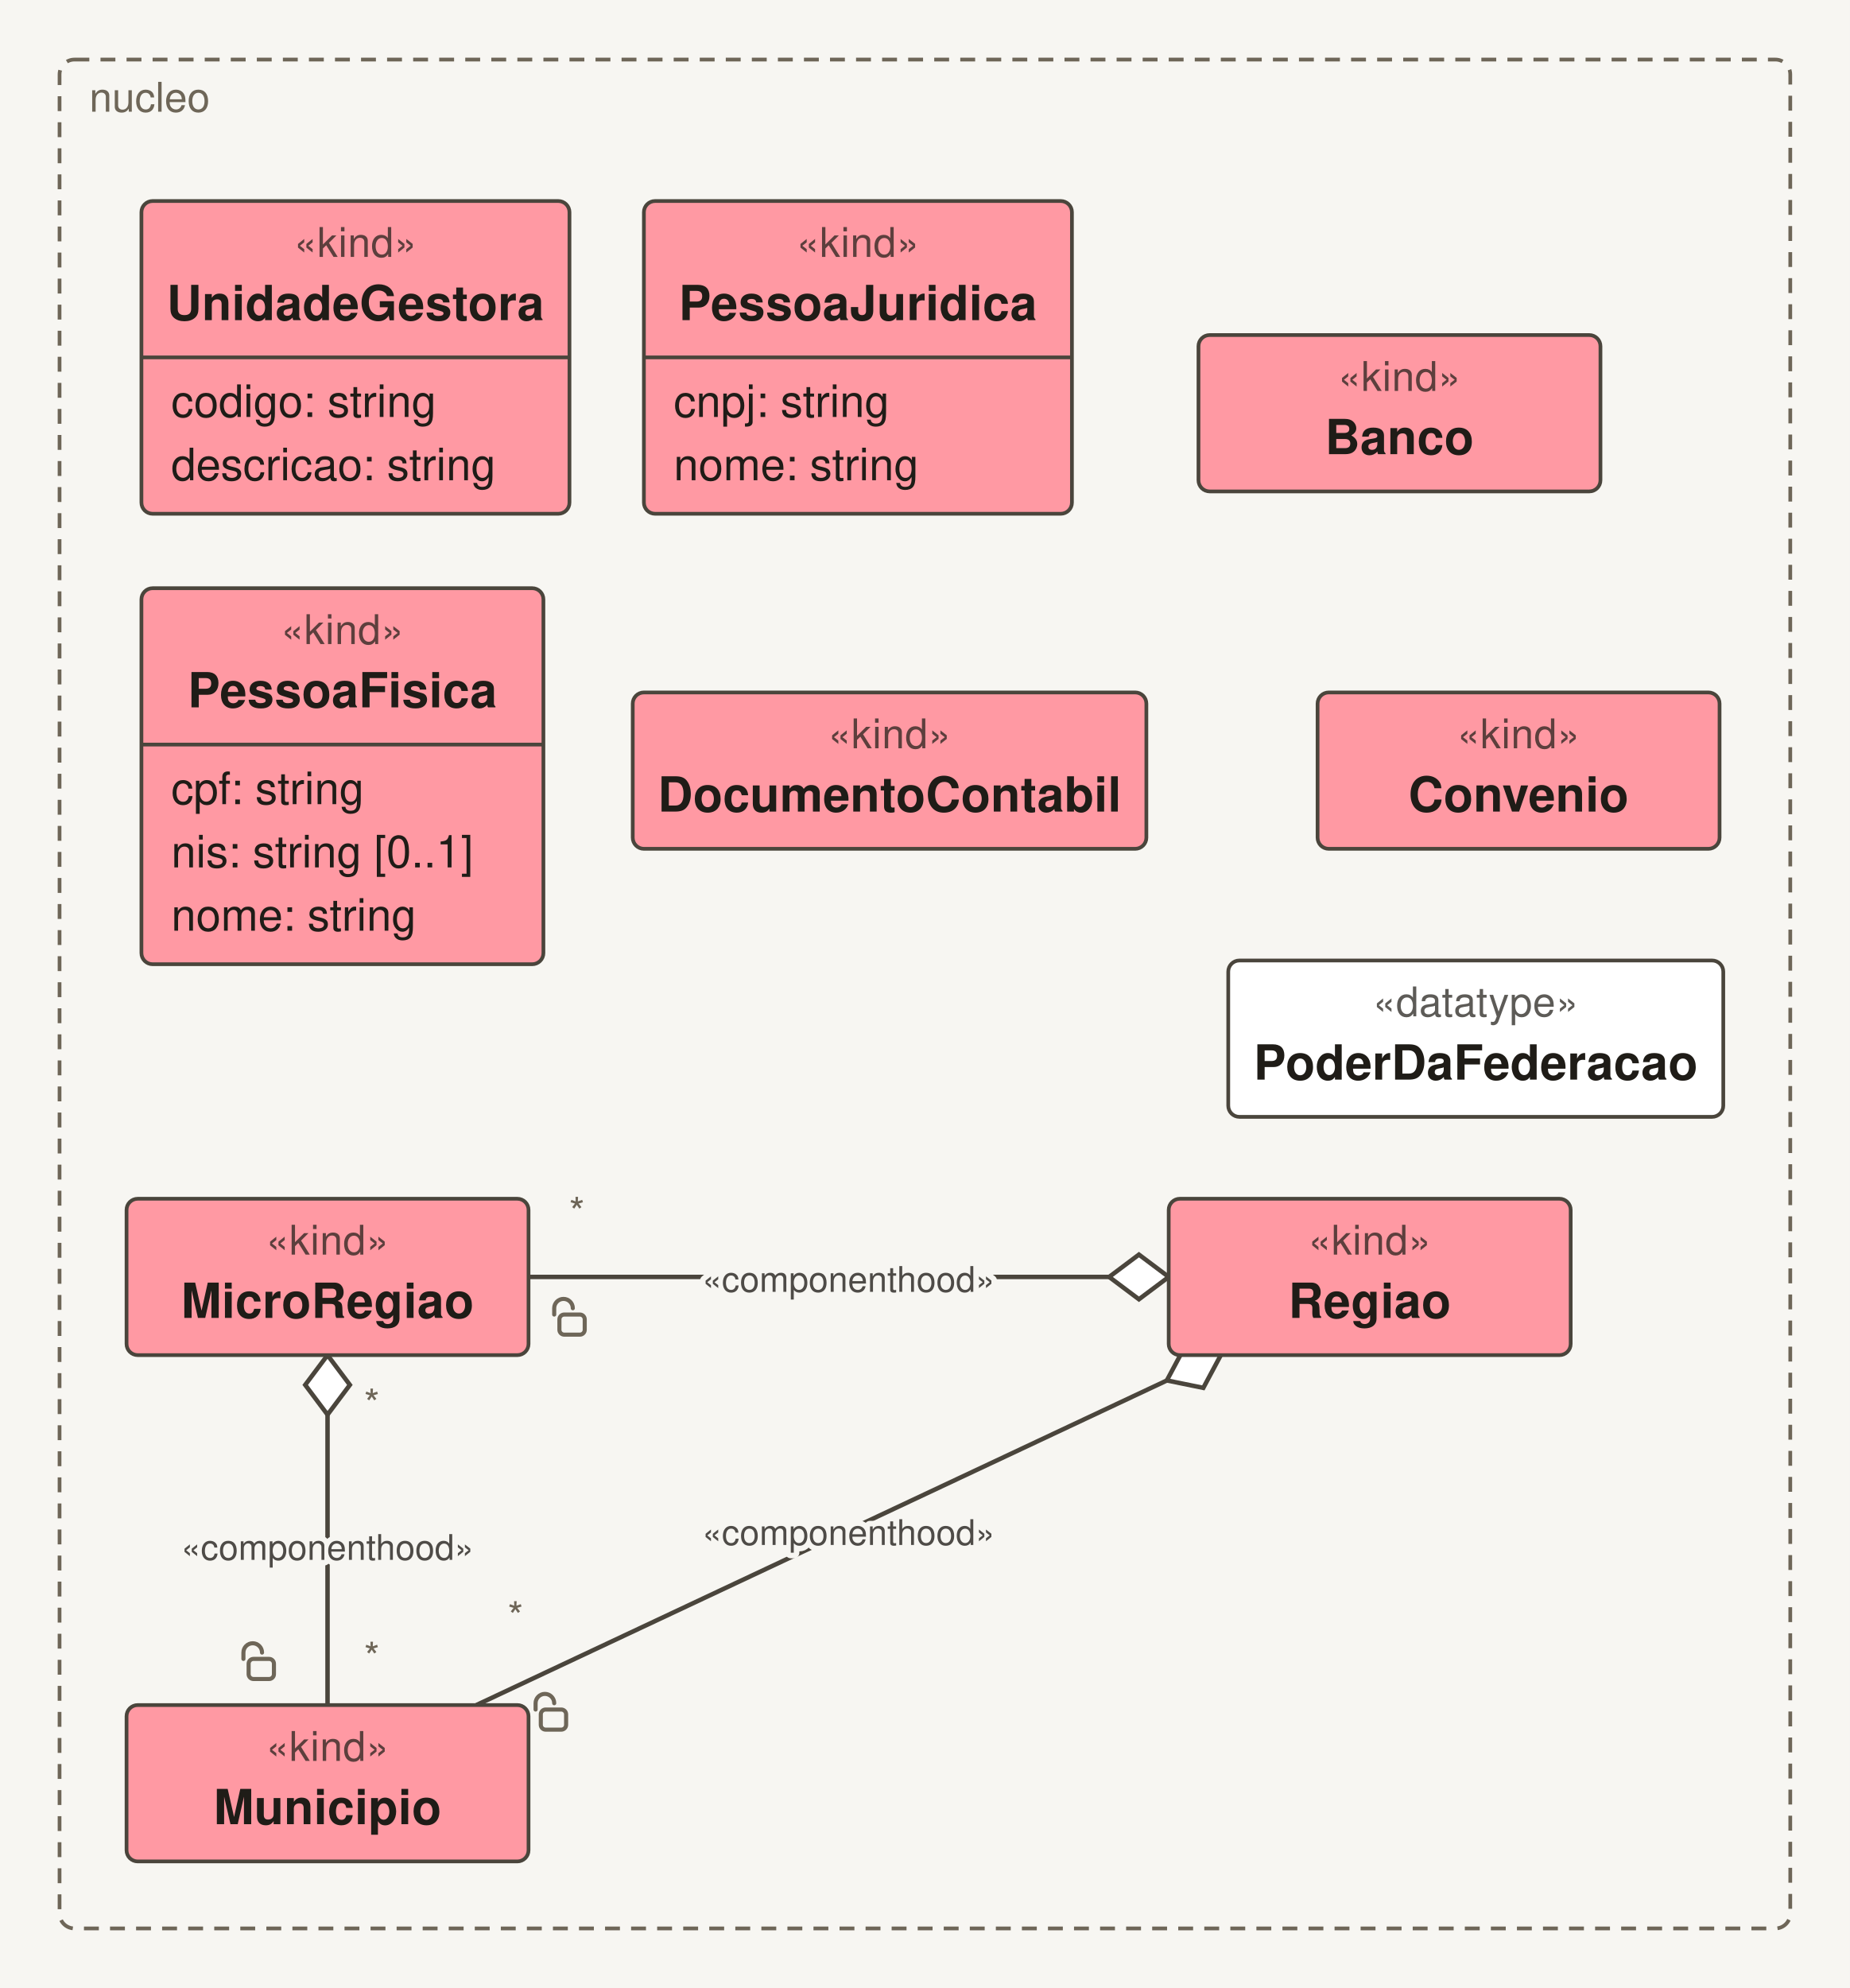
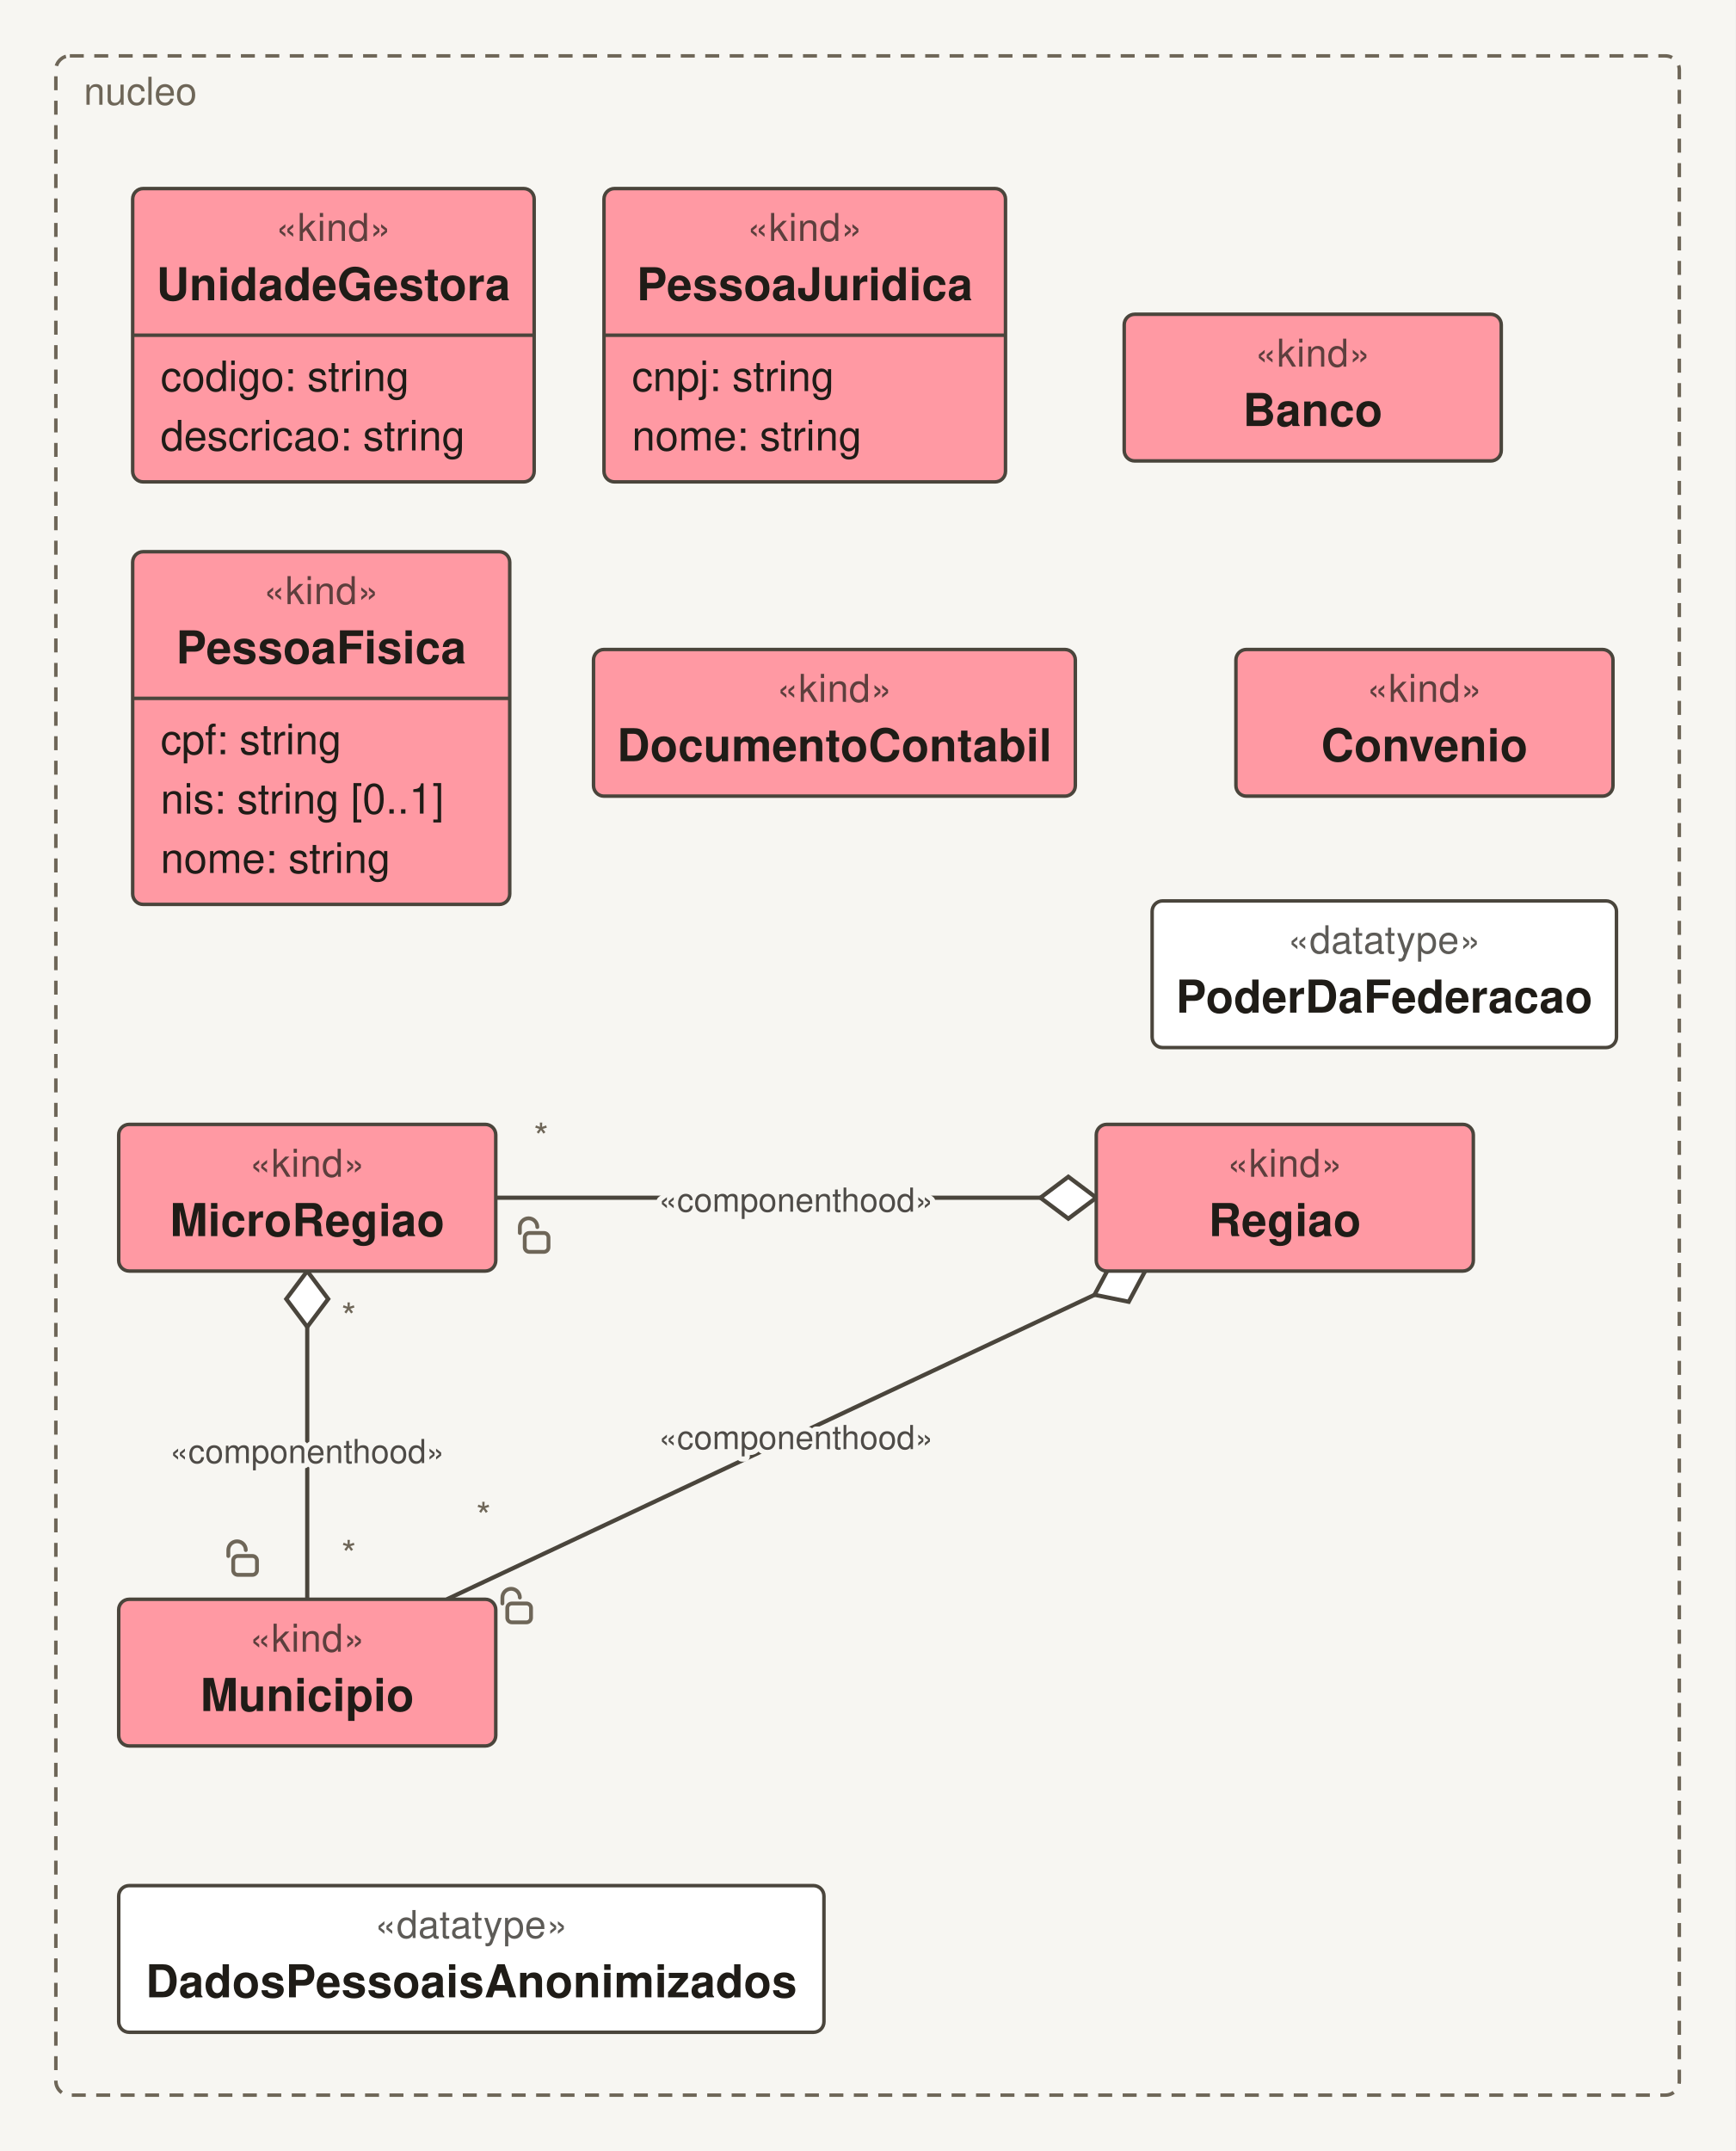
- <svg xmlns="http://www.w3.org/2000/svg" viewBox="-26 -42 497 534" width="497" height="534">
+ <svg xmlns="http://www.w3.org/2000/svg" viewBox="-26 -42 497 616" width="497" height="616">
  <style>
/* Everything that is text, before anything specialises it. The label layer sits
   above the boxes and outside every other group, so a rule that reached labels
   through their edge stopped reaching them the day they were lifted out of it --
   and an SVG with no font-family on a text element falls back to a 16px serif.
   Stated once at the top, no layer can lose it again. */
text {
    font-family: "Helvetica Neue", Helvetica, Arial, "Liberation Sans", sans-serif;
    font-stretch: normal;
    font-size: 11px;
    fill: #1f1c17;
    font-variant-numeric: tabular-nums;
}

.tv-node rect { stroke: #4a453c; stroke-width: 1; }
.tv-node text { fill: #1f1c17; }
.tv-name { font-weight: 600; font-size: 13px; letter-spacing: 0.005em; }
.tv-legend text { font-size: 13px; fill: #1f1c17; }
.tv-stereotype { font-size: 11px; fill-opacity: 0.72; letter-spacing: 0.01em; }
.tv-attribute { font-size: 12px; }
.tv-edge path { fill: none; stroke: #4a453c; stroke-width: 1.2; }
.tv-end { fill: #6e6658; }
/* No letter-spacing on a label drawn with a halo: WebKit places letter-spaced
   SVG text glyph by glyph and then draws no halo, so in Safari, and in an
   exported SVG opened in Preview, the line ran through the label and its
   letters came out uneven. Chromium and Firefox never showed it. */
.tv-edge-stereotype { font-size: 9.5px; fill-opacity: 0.78; }
.tv-marker { fill: #ffffff; stroke: #4a453c; stroke-width: 1.2; }
.tv-arrow { fill: none; stroke: #4a453c; stroke-width: 1.2; }
.tv-reading { fill: #1f1c17; stroke: none; }
.tv-lock { fill: none; stroke: #6e6658; stroke-width: 1.1; stroke-linecap: round; }
.tv-lock rect { fill: #f7f6f2; }
.tv-group rect { fill: none; stroke: #6e6658; stroke-dasharray: 4 3; }
.tv-group text { font-size: 11px; fill: #6e6658; }
.tv-ontology rect { fill: none; stroke: #4a453c; stroke-width: 1.2; stroke-dasharray: none; }
.tv-ontology text { font-weight: 600; font-size: 13px; fill: #1f1c17; }
.tv-location { font-size: 12px; fill-opacity: 0.72; }
.tv-selected rect { stroke: #1f5c5c; stroke-width: 2.5; }
/* The second selector is for a leg of a shared tree, which carries its own id
   and so is chosen as itself rather than through a group around it. */
.tv-selected path, path.tv-selected { stroke: #1f5c5c; stroke-width: 2.2; }
.tv-unresolved rect { stroke-dasharray: 5 3; }
.tv-external rect { stroke-dasharray: 2 2; }
</style>
-   <rect x="-26" y="-42" width="497" height="534" fill="#f7f6f2" />
+   <rect x="-26" y="-42" width="497" height="616" fill="#f7f6f2" />
  <g class="tv-group" data-group="pkg:nucleo">
-     <rect x="-10" y="-26" width="465" height="502" rx="4" />
+     <rect x="-10" y="-26" width="465" height="584" rx="4" />
    <text x="-2" y="-12">nucleo</text>
  </g>
  <g class="tv-edge" data-edge="rel:nucleo::MicroRegiao-&gt;nucleo::Regiao:componenthood:">
    <path d="M 116 301 L 288 301" />
    <polygon class="tv-marker" points="288,301 280,295 272,301 280,307" />
  </g>
  <g class="tv-edge" data-edge="rel:nucleo::Municipio-&gt;nucleo::Regiao:componenthood:">
    <path d="M 102 416 L 302 322" />
    <polygon class="tv-marker" points="302,322 292.2,320 287.5,328.8 297.3,330.8" />
  </g>
  <g class="tv-edge" data-edge="rel:nucleo::Municipio-&gt;nucleo::MicroRegiao:componenthood:">
    <path d="M 62 416 L 62 322" />
    <polygon class="tv-marker" points="62,322 56,330 62,338 68,330" />
  </g>
  <g class="tv-node" data-node="nucleo::UnidadeGestora">
    <rect x="12" y="12" width="115" height="84" rx="3" fill="#FF99A3" />
    <text class="tv-stereotype" x="69.5" y="27" text-anchor="middle">«kind»</text>
    <text class="tv-name" x="69.5" y="44" text-anchor="middle">UnidadeGestora</text>
    <line x1="12" y1="54" x2="127" y2="54" stroke="#4a453c" stroke-width="1" />
    <text class="tv-attribute" x="20" y="70">codigo: string</text>
    <text class="tv-attribute" x="20" y="87">descricao: string</text>
  </g>
  <g class="tv-node" data-node="nucleo::PessoaFisica">
    <rect x="12" y="116" width="108" height="101" rx="3" fill="#FF99A3" />
    <text class="tv-stereotype" x="66" y="131" text-anchor="middle">«kind»</text>
    <text class="tv-name" x="66" y="148" text-anchor="middle">PessoaFisica</text>
    <line x1="12" y1="158" x2="120" y2="158" stroke="#4a453c" stroke-width="1" />
    <text class="tv-attribute" x="20" y="174">cpf: string</text>
    <text class="tv-attribute" x="20" y="191">nis: string [0..1]</text>
    <text class="tv-attribute" x="20" y="208">nome: string</text>
  </g>
  <g class="tv-node" data-node="nucleo::PessoaJuridica">
    <rect x="147" y="12" width="115" height="84" rx="3" fill="#FF99A3" />
    <text class="tv-stereotype" x="204.5" y="27" text-anchor="middle">«kind»</text>
    <text class="tv-name" x="204.5" y="44" text-anchor="middle">PessoaJuridica</text>
    <line x1="147" y1="54" x2="262" y2="54" stroke="#4a453c" stroke-width="1" />
    <text class="tv-attribute" x="155" y="70">cnpj: string</text>
    <text class="tv-attribute" x="155" y="87">nome: string</text>
  </g>
  <g class="tv-node" data-node="nucleo::DocumentoContabil">
    <rect x="144" y="144" width="138" height="42" rx="3" fill="#FF99A3" />
    <text class="tv-stereotype" x="213" y="159" text-anchor="middle">«kind»</text>
    <text class="tv-name" x="213" y="176" text-anchor="middle">DocumentoContabil</text>
  </g>
  <g class="tv-node" data-node="nucleo::Regiao">
    <rect x="288" y="280" width="108" height="42" rx="3" fill="#FF99A3" />
    <text class="tv-stereotype" x="342" y="295" text-anchor="middle">«kind»</text>
    <text class="tv-name" x="342" y="312" text-anchor="middle">Regiao</text>
  </g>
  <g class="tv-node" data-node="nucleo::MicroRegiao">
    <rect x="8" y="280" width="108" height="42" rx="3" fill="#FF99A3" />
    <text class="tv-stereotype" x="62" y="295" text-anchor="middle">«kind»</text>
    <text class="tv-name" x="62" y="312" text-anchor="middle">MicroRegiao</text>
  </g>
  <g class="tv-node" data-node="nucleo::Municipio">
    <rect x="8" y="416" width="108" height="42" rx="3" fill="#FF99A3" />
    <text class="tv-stereotype" x="62" y="431" text-anchor="middle">«kind»</text>
    <text class="tv-name" x="62" y="448" text-anchor="middle">Municipio</text>
  </g>
  <g class="tv-node" data-node="nucleo::Banco">
    <rect x="296" y="48" width="108" height="42" rx="3" fill="#FF99A3" />
    <text class="tv-stereotype" x="350" y="63" text-anchor="middle">«kind»</text>
    <text class="tv-name" x="350" y="80" text-anchor="middle">Banco</text>
  </g>
  <g class="tv-node" data-node="nucleo::Convenio">
    <rect x="328" y="144" width="108" height="42" rx="3" fill="#FF99A3" />
    <text class="tv-stereotype" x="382" y="159" text-anchor="middle">«kind»</text>
    <text class="tv-name" x="382" y="176" text-anchor="middle">Convenio</text>
  </g>
  <g class="tv-node" data-node="nucleo::PoderDaFederacao">
    <rect x="304" y="216" width="133" height="42" rx="3" fill="#FFFFFF" />
    <text class="tv-stereotype" x="370.5" y="231" text-anchor="middle">«datatype»</text>
    <text class="tv-name" x="370.5" y="248" text-anchor="middle">PoderDaFederacao</text>
  </g>
+   <g class="tv-node" data-node="nucleo::DadosPessoaisAnonimizados">
+     <rect x="8" y="498" width="202" height="42" rx="3" fill="#FFFFFF" />
+     <text class="tv-stereotype" x="109" y="513" text-anchor="middle">«datatype»</text>
+     <text class="tv-name" x="109" y="530" text-anchor="middle">DadosPessoaisAnonimizados</text>
+   </g>
  <g class="tv-labels">
    <text class="tv-edge-stereotype" data-for="rel:nucleo::MicroRegiao-&gt;nucleo::Regiao:componenthood:" x="202" y="305" text-anchor="middle" paint-order="stroke" stroke="#f7f6f2" stroke-width="3" stroke-linejoin="round">«componenthood»</text>
    <text class="tv-end" data-for="rel:nucleo::MicroRegiao-&gt;nucleo::Regiao:componenthood:" x="129" y="287.5" text-anchor="middle" paint-order="stroke" stroke="#f7f6f2" stroke-width="3" stroke-linejoin="round">*</text>
    <g class="tv-lock" data-for="rel:nucleo::MicroRegiao-&gt;nucleo::Regiao:componenthood:" transform="translate(121.5, 306.5)" aria-label="not const">
      <path d="M 1.4 4.6 V 2.9 a 2.5 2.5 0 0 1 5 0" />
      <rect x="2.8" y="4.6" width="6.8" height="5.4" rx="1.3" stroke="#6e6658" />
    </g>
    <text class="tv-edge-stereotype" data-for="rel:nucleo::Municipio-&gt;nucleo::Regiao:componenthood:" x="202" y="373" text-anchor="middle" paint-order="stroke" stroke="#f7f6f2" stroke-width="3" stroke-linejoin="round">«componenthood»</text>
    <text class="tv-end" data-for="rel:nucleo::Municipio-&gt;nucleo::Regiao:componenthood:" x="112.5" y="396.1" text-anchor="middle" paint-order="stroke" stroke="#f7f6f2" stroke-width="3" stroke-linejoin="round">*</text>
    <g class="tv-lock" data-for="rel:nucleo::Municipio-&gt;nucleo::Regiao:componenthood:" transform="translate(116.5, 412.6)" aria-label="not const">
      <path d="M 1.4 4.6 V 2.9 a 2.5 2.5 0 0 1 5 0" />
      <rect x="2.8" y="4.6" width="6.8" height="5.4" rx="1.3" stroke="#6e6658" />
    </g>
    <text class="tv-edge-stereotype" data-for="rel:nucleo::Municipio-&gt;nucleo::MicroRegiao:componenthood:" x="62" y="377" text-anchor="middle" paint-order="stroke" stroke="#f7f6f2" stroke-width="3" stroke-linejoin="round">«componenthood»</text>
    <text class="tv-end" data-for="rel:nucleo::Municipio-&gt;nucleo::MicroRegiao:componenthood:" x="73.9" y="407" text-anchor="middle" paint-order="stroke" stroke="#f7f6f2" stroke-width="3" stroke-linejoin="round">*</text>
    <g class="tv-lock" data-for="rel:nucleo::Municipio-&gt;nucleo::MicroRegiao:componenthood:" transform="translate(38, 399)" aria-label="not const">
      <path d="M 1.4 4.6 V 2.9 a 2.5 2.5 0 0 1 5 0" />
      <rect x="2.8" y="4.6" width="6.8" height="5.4" rx="1.3" stroke="#6e6658" />
    </g>
    <text class="tv-end" data-for="rel:nucleo::Municipio-&gt;nucleo::MicroRegiao:componenthood:" x="73.9" y="339" text-anchor="middle" paint-order="stroke" stroke="#f7f6f2" stroke-width="3" stroke-linejoin="round">*</text>
  </g>
</svg>
